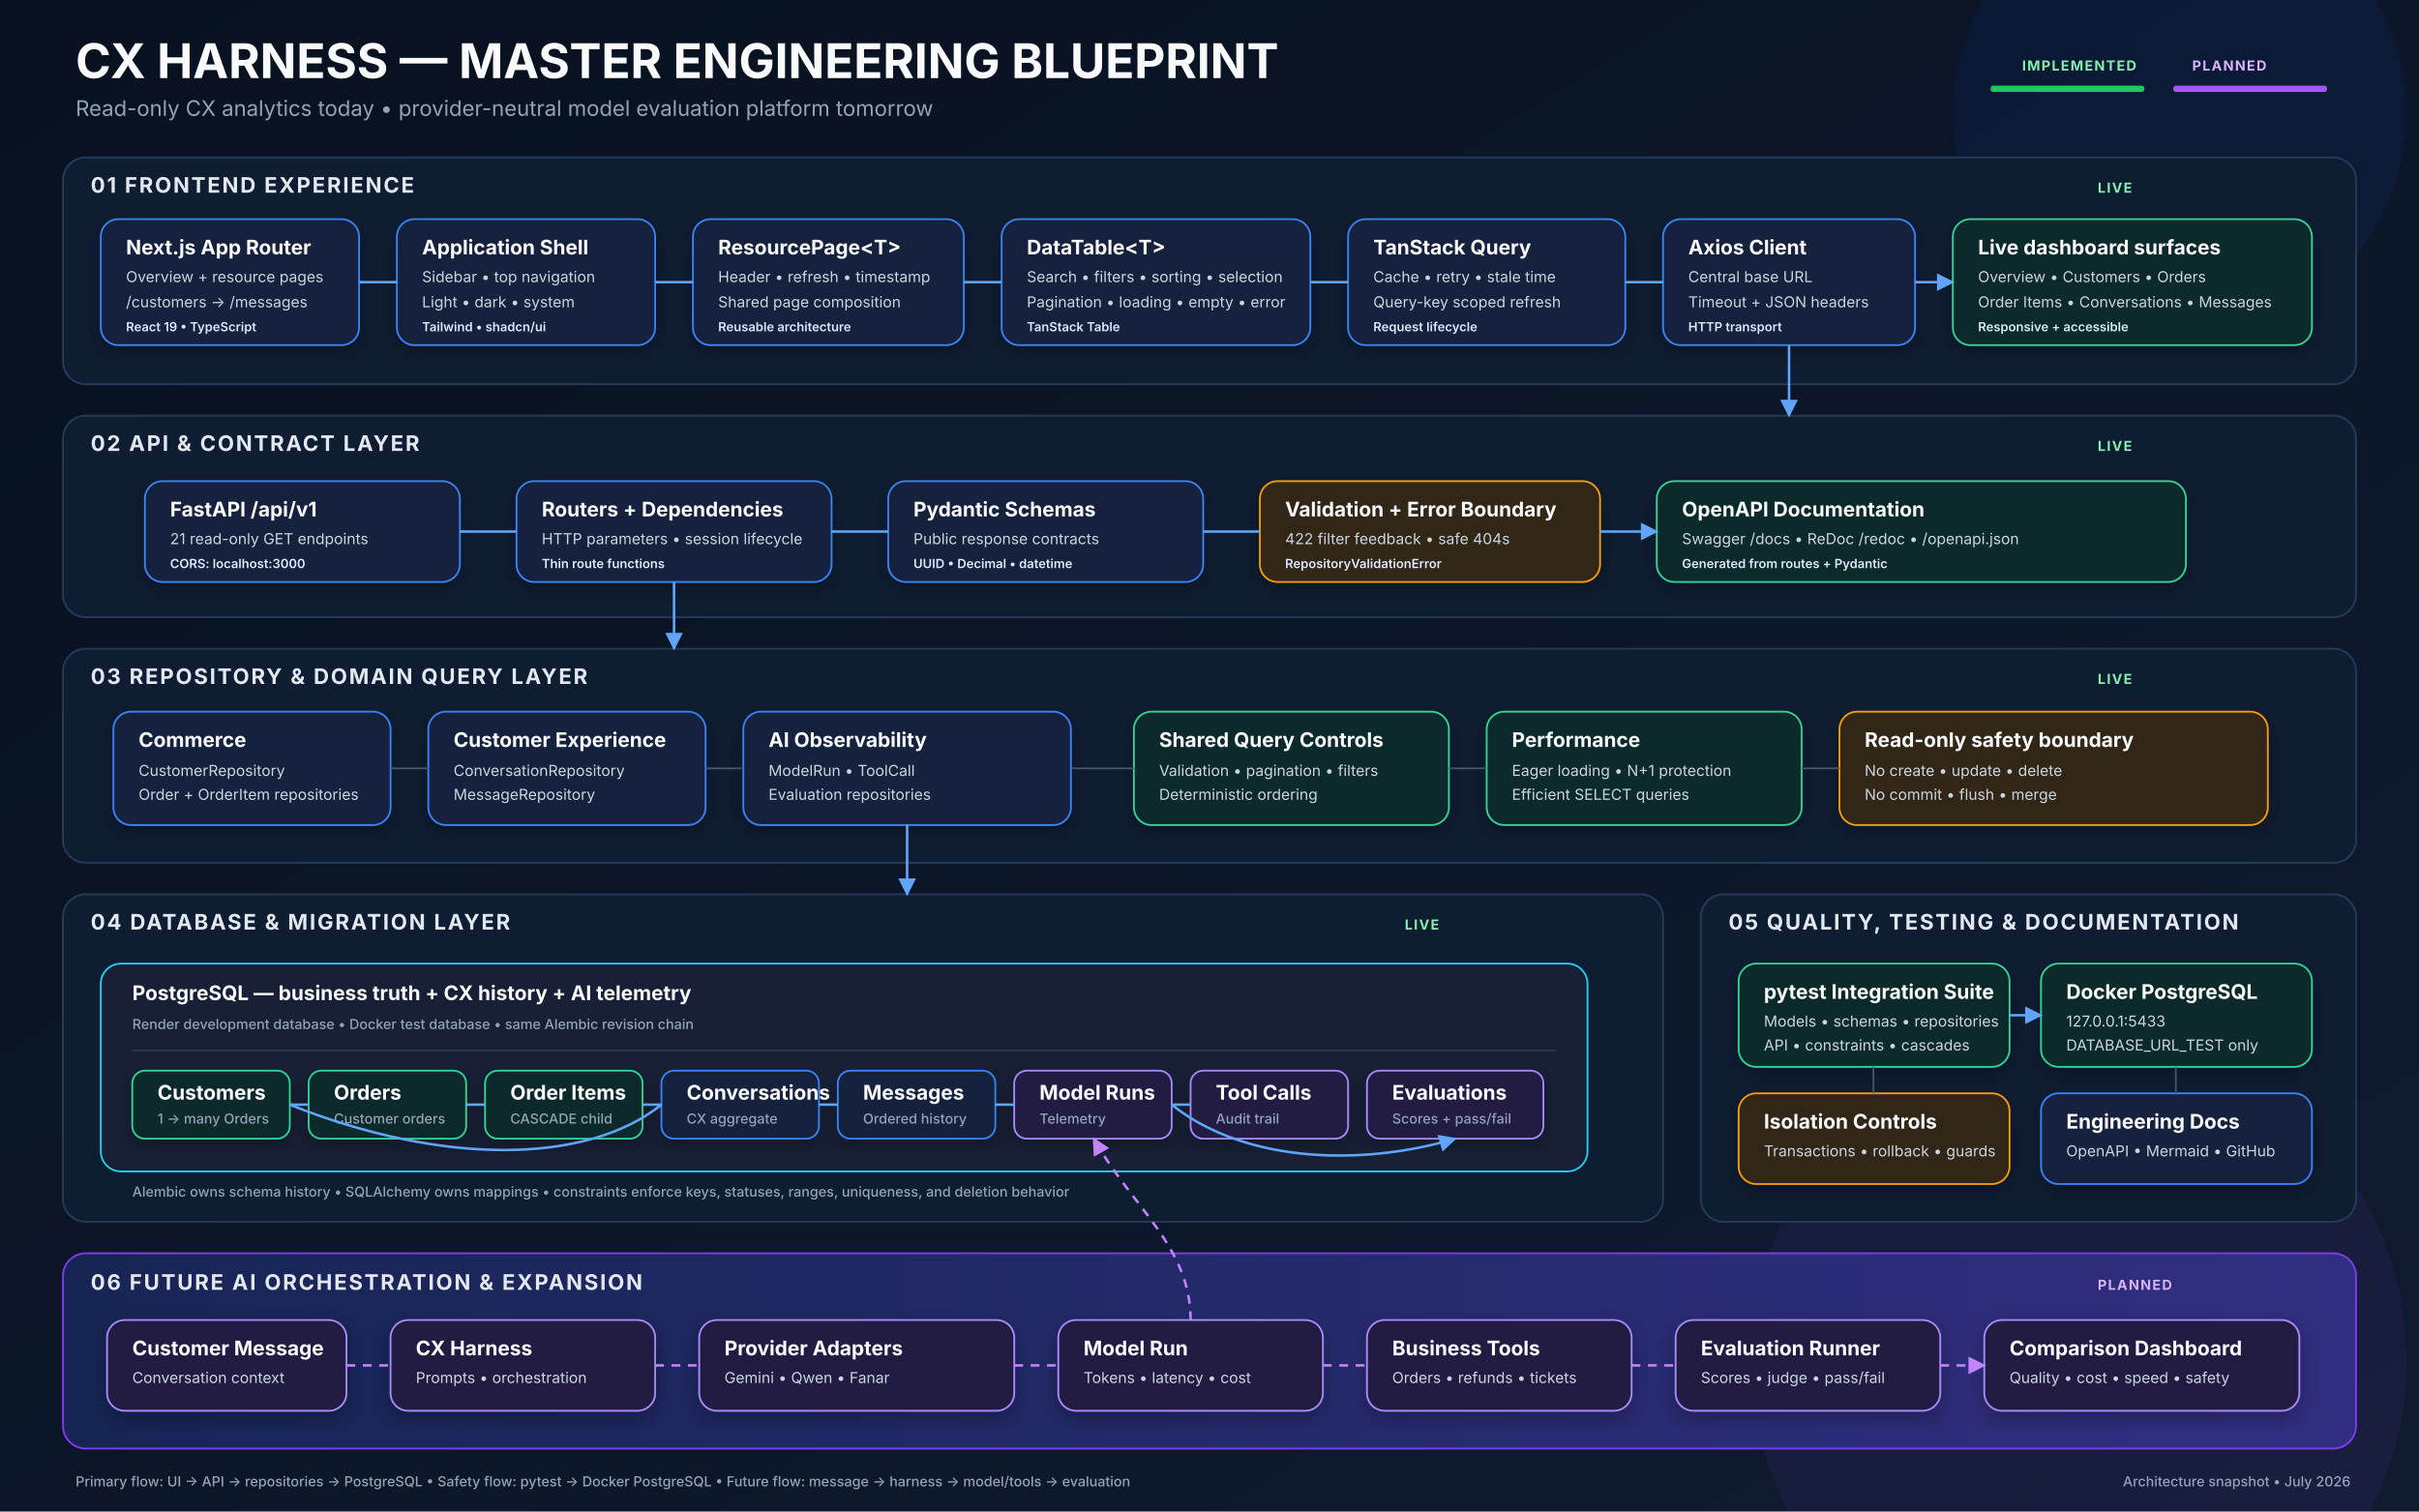
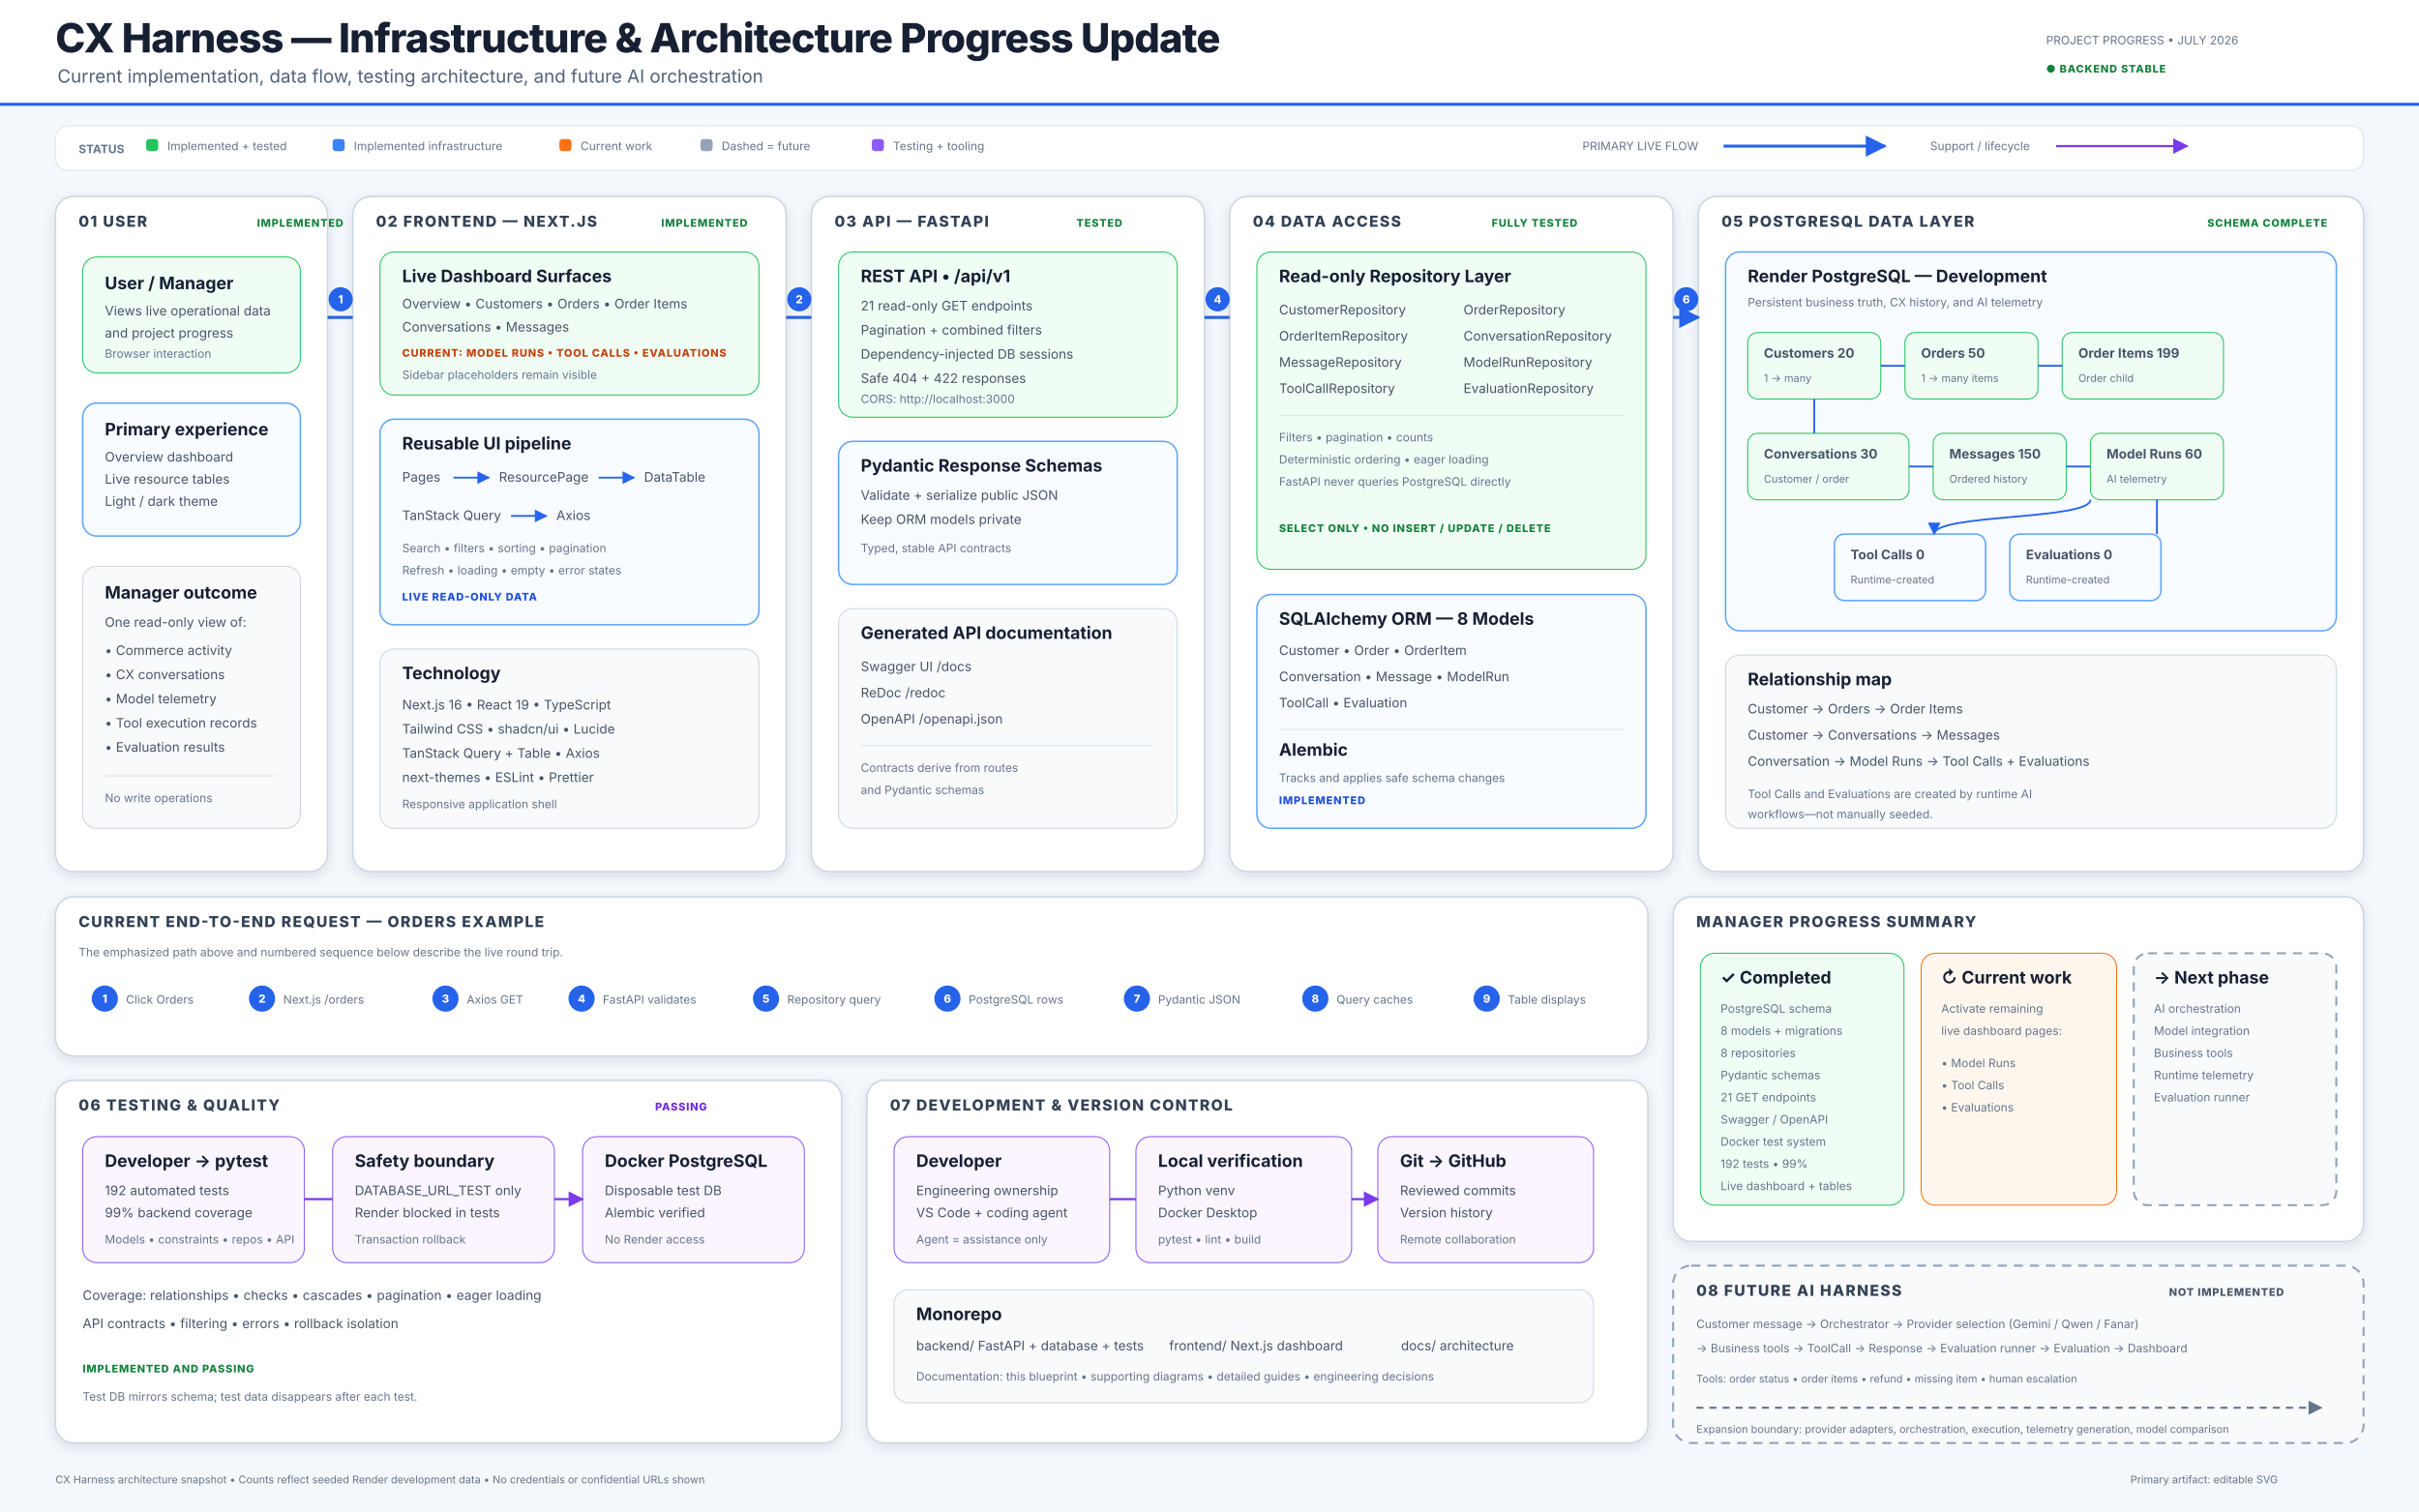
- <svg xmlns="http://www.w3.org/2000/svg" width="1920" height="1200" viewBox="0 0 1920 1200" role="img" aria-labelledby="title desc">
+ <svg xmlns="http://www.w3.org/2000/svg" width="2400" height="1500" viewBox="0 0 2400 1500" role="img" aria-labelledby="title desc">
  <defs>
-     <linearGradient id="background" x1="0" y1="0" x2="1" y2="1">
-       <stop offset="0" stop-color="#07111f" />
-       <stop offset="1" stop-color="#101b31" />
-     </linearGradient>
-     <linearGradient id="future" x1="0" y1="0" x2="1" y2="0">
-       <stop offset="0" stop-color="#172554" />
-       <stop offset="1" stop-color="#312e81" />
-     </linearGradient>
-     <filter id="shadow" x="-20%" y="-20%" width="140%" height="140%">
-       <feDropShadow dx="0" dy="6" stdDeviation="8" flood-color="#000" flood-opacity=".28" />
+     <filter id="shadow" x="-15%" y="-15%" width="130%" height="140%">
+       <feDropShadow dx="0" dy="4" stdDeviation="6" flood-color="#0f172a" flood-opacity=".10" />
    </filter>
-     <marker id="arrow" viewBox="0 0 10 10" refX="9" refY="5" markerWidth="7" markerHeight="7" orient="auto-start-reverse">
-       <path d="M 0 0 L 10 5 L 0 10 z" fill="#60a5fa" />
+     <marker id="arrow" viewBox="0 0 10 10" refX="9" refY="5" markerWidth="7" markerHeight="7" orient="auto">
+       <path d="M0 0 10 5 0 10Z" fill="#2563eb" />
    </marker>
-     <marker id="arrowFuture" viewBox="0 0 10 10" refX="9" refY="5" markerWidth="7" markerHeight="7" orient="auto-start-reverse">
-       <path d="M 0 0 L 10 5 L 0 10 z" fill="#c084fc" />
+     <marker id="purpleArrow" viewBox="0 0 10 10" refX="9" refY="5" markerWidth="7" markerHeight="7" orient="auto">
+       <path d="M0 0 10 5 0 10Z" fill="#7c3aed" />
+     </marker>
+     <marker id="grayArrow" viewBox="0 0 10 10" refX="9" refY="5" markerWidth="7" markerHeight="7" orient="auto">
+       <path d="M0 0 10 5 0 10Z" fill="#64748b" />
    </marker>
    <style>
-       .title{font:700 38px Inter,Arial,sans-serif;fill:#f8fafc}
-       .subtitle{font:400 17px Inter,Arial,sans-serif;fill:#94a3b8}
-       .layerTitle{font:700 17px Inter,Arial,sans-serif;letter-spacing:1.4px;fill:#e2e8f0}
-       .boxTitle{font:700 16px Inter,Arial,sans-serif;fill:#f8fafc}
-       .boxText{font:400 12px Inter,Arial,sans-serif;fill:#cbd5e1}
-       .small{font:500 11px Inter,Arial,sans-serif;fill:#94a3b8}
-       .pill{font:600 10px Inter,Arial,sans-serif;fill:#dbeafe}
-       .current{font:700 11px Inter,Arial,sans-serif;fill:#86efac;letter-spacing:1px}
-       .planned{font:700 11px Inter,Arial,sans-serif;fill:#d8b4fe;letter-spacing:1px}
-       .layer{fill:#0f1d32;stroke:#263a58;stroke-width:1.5}
-       .card{fill:#14243d;stroke:#3b82f6;stroke-width:1.4;filter:url(#shadow)}
-       .cardGreen{fill:#102b2a;stroke:#34d399;stroke-width:1.4;filter:url(#shadow)}
-       .cardAmber{fill:#302515;stroke:#f59e0b;stroke-width:1.4;filter:url(#shadow)}
-       .cardPurple{fill:#241b42;stroke:#a78bfa;stroke-width:1.4;filter:url(#shadow)}
-       .db{fill:#172036;stroke:#22d3ee;stroke-width:1.4}
-       .line{stroke:#60a5fa;stroke-width:2;fill:none;marker-end:url(#arrow)}
-       .lineSoft{stroke:#475569;stroke-width:1.4;fill:none}
-       .futureLine{stroke:#c084fc;stroke-width:2;stroke-dasharray:7 6;fill:none;marker-end:url(#arrowFuture)}
-       .divider{stroke:#334155;stroke-width:1}
+       text{font-family:Inter,Segoe UI,Arial,sans-serif;fill:#172033}
+       .title{font-size:40px;font-weight:800;letter-spacing:-.8px}.subtitle{font-size:18px;fill:#526077}
+       .zone{fill:#fff;stroke:#cbd5e1;stroke-width:1.5;filter:url(#shadow)}.zoneTitle{font-size:15px;font-weight:800;letter-spacing:1.3px;fill:#334155}
+       .card{fill:#f8fbff;stroke:#60a5fa;stroke-width:1.5}.green{fill:#f0fdf4;stroke:#22c55e}.purple{fill:#faf5ff;stroke:#8b5cf6}.orange{fill:#fff7ed;stroke:#f97316}.future{fill:#f8fafc;stroke:#94a3b8;stroke-width:2;stroke-dasharray:9 7}
+       .boxTitle{font-size:17px;font-weight:750}.body{font-size:13px;fill:#475569}.small{font-size:11.5px;fill:#64748b}.micro{font-size:10.5px;fill:#64748b}
+       .status{font-size:10.5px;font-weight:800;letter-spacing:.8px}.greenText{fill:#15803d}.blueText{fill:#1d4ed8}.orangeText{fill:#c2410c}.purpleText{fill:#6d28d9}.grayText{fill:#475569}
+       .flow{fill:none;stroke:#2563eb;stroke-width:3;marker-end:url(#arrow)}.flowThin{fill:none;stroke:#2563eb;stroke-width:1.8;marker-end:url(#arrow)}
+       .support{fill:none;stroke:#7c3aed;stroke-width:2.2;marker-end:url(#purpleArrow)}.futureFlow{fill:none;stroke:#64748b;stroke-width:2;stroke-dasharray:7 6;marker-end:url(#grayArrow)}
+       .divider{stroke:#dbe3ee}.number{fill:#2563eb}.numberText{fill:#fff;font-size:11px;font-weight:800;text-anchor:middle}
    </style>
  </defs>
-   <rect width="1920" height="1200" fill="url(#background)" />
-   <circle cx="1730" cy="90" r="180" fill="#1d4ed8" opacity=".08" />
-   <circle cx="1650" cy="1080" r="260" fill="#7c3aed" opacity=".08" />
-   <text x="60" y="62" class="title">CX HARNESS — MASTER ENGINEERING BLUEPRINT</text>
-   <text x="60" y="92" class="subtitle">Read-only CX analytics today • provider-neutral model evaluation platform tomorrow</text>
-   <text x="1605" y="56" class="current">IMPLEMENTED</text>
-   <rect x="1580" y="68" width="122" height="5" rx="2" fill="#22c55e" />
-   <text x="1740" y="56" class="planned">PLANNED</text>
-   <rect x="1725" y="68" width="122" height="5" rx="2" fill="#a855f7" />
-   <rect x="50" y="125" width="1820" height="180" rx="18" class="layer" />
-   <text x="72" y="153" class="layerTitle">01  FRONTEND EXPERIENCE</text>
-   <text x="1665" y="153" class="current">LIVE</text>
-   <rect x="80" y="174" width="205" height="100" rx="14" class="card" />
-   <text x="100" y="202" class="boxTitle">Next.js App Router</text>
-   <text x="100" y="224" class="boxText">Overview + resource pages</text>
-   <text x="100" y="244" class="boxText">/customers → /messages</text>
-   <text x="100" y="263" class="pill">React 19 • TypeScript</text>
-   <rect x="315" y="174" width="205" height="100" rx="14" class="card" />
-   <text x="335" y="202" class="boxTitle">Application Shell</text>
-   <text x="335" y="224" class="boxText">Sidebar • top navigation</text>
-   <text x="335" y="244" class="boxText">Light • dark • system</text>
-   <text x="335" y="263" class="pill">Tailwind • shadcn/ui</text>
-   <rect x="550" y="174" width="215" height="100" rx="14" class="card" />
-   <text x="570" y="202" class="boxTitle">ResourcePage&lt;T&gt;</text>
-   <text x="570" y="224" class="boxText">Header • refresh • timestamp</text>
-   <text x="570" y="244" class="boxText">Shared page composition</text>
-   <text x="570" y="263" class="pill">Reusable architecture</text>
-   <rect x="795" y="174" width="245" height="100" rx="14" class="card" />
-   <text x="815" y="202" class="boxTitle">DataTable&lt;T&gt;</text>
-   <text x="815" y="224" class="boxText">Search • filters • sorting • selection</text>
-   <text x="815" y="244" class="boxText">Pagination • loading • empty • error</text>
-   <text x="815" y="263" class="pill">TanStack Table</text>
-   <rect x="1070" y="174" width="220" height="100" rx="14" class="card" />
-   <text x="1090" y="202" class="boxTitle">TanStack Query</text>
-   <text x="1090" y="224" class="boxText">Cache • retry • stale time</text>
-   <text x="1090" y="244" class="boxText">Query-key scoped refresh</text>
-   <text x="1090" y="263" class="pill">Request lifecycle</text>
-   <rect x="1320" y="174" width="200" height="100" rx="14" class="card" />
-   <text x="1340" y="202" class="boxTitle">Axios Client</text>
-   <text x="1340" y="224" class="boxText">Central base URL</text>
-   <text x="1340" y="244" class="boxText">Timeout + JSON headers</text>
-   <text x="1340" y="263" class="pill">HTTP transport</text>
-   <rect x="1550" y="174" width="285" height="100" rx="14" class="cardGreen" />
-   <text x="1570" y="202" class="boxTitle">Live dashboard surfaces</text>
-   <text x="1570" y="224" class="boxText">Overview • Customers • Orders</text>
-   <text x="1570" y="244" class="boxText">Order Items • Conversations • Messages</text>
-   <text x="1570" y="263" class="pill">Responsive + accessible</text>
-   <path d="M285 224 H315 M520 224 H550 M765 224 H795 M1040 224 H1070 M1290 224 H1320 M1520 224 H1550" class="line" />
-   <rect x="50" y="330" width="1820" height="160" rx="18" class="layer" />
-   <text x="72" y="358" class="layerTitle">02  API &amp; CONTRACT LAYER</text>
-   <text x="1665" y="358" class="current">LIVE</text>
-   <rect x="115" y="382" width="250" height="80" rx="14" class="card" />
-   <text x="135" y="410" class="boxTitle">FastAPI /api/v1</text>
-   <text x="135" y="432" class="boxText">21 read-only GET endpoints</text>
-   <text x="135" y="451" class="pill">CORS: localhost:3000</text>
-   <rect x="410" y="382" width="250" height="80" rx="14" class="card" />
-   <text x="430" y="410" class="boxTitle">Routers + Dependencies</text>
-   <text x="430" y="432" class="boxText">HTTP parameters • session lifecycle</text>
-   <text x="430" y="451" class="pill">Thin route functions</text>
-   <rect x="705" y="382" width="250" height="80" rx="14" class="card" />
-   <text x="725" y="410" class="boxTitle">Pydantic Schemas</text>
-   <text x="725" y="432" class="boxText">Public response contracts</text>
-   <text x="725" y="451" class="pill">UUID • Decimal • datetime</text>
-   <rect x="1000" y="382" width="270" height="80" rx="14" class="cardAmber" />
-   <text x="1020" y="410" class="boxTitle">Validation + Error Boundary</text>
-   <text x="1020" y="432" class="boxText">422 filter feedback • safe 404s</text>
-   <text x="1020" y="451" class="pill">RepositoryValidationError</text>
-   <rect x="1315" y="382" width="420" height="80" rx="14" class="cardGreen" />
-   <text x="1335" y="410" class="boxTitle">OpenAPI Documentation</text>
-   <text x="1335" y="432" class="boxText">Swagger /docs • ReDoc /redoc • /openapi.json</text>
-   <text x="1335" y="451" class="pill">Generated from routes + Pydantic</text>
-   <path d="M365 422 H410 M660 422 H705 M955 422 H1000 M1270 422 H1315" class="line" />
-   <path d="M1420 274 V330" class="line" />
-   <rect x="50" y="515" width="1820" height="170" rx="18" class="layer" />
-   <text x="72" y="543" class="layerTitle">03  REPOSITORY &amp; DOMAIN QUERY LAYER</text>
-   <text x="1665" y="543" class="current">LIVE</text>
-   <rect x="90" y="565" width="220" height="90" rx="14" class="card" />
-   <text x="110" y="593" class="boxTitle">Commerce</text>
-   <text x="110" y="616" class="boxText">CustomerRepository</text>
-   <text x="110" y="635" class="boxText">Order + OrderItem repositories</text>
-   <rect x="340" y="565" width="220" height="90" rx="14" class="card" />
-   <text x="360" y="593" class="boxTitle">Customer Experience</text>
-   <text x="360" y="616" class="boxText">ConversationRepository</text>
-   <text x="360" y="635" class="boxText">MessageRepository</text>
-   <rect x="590" y="565" width="260" height="90" rx="14" class="card" />
-   <text x="610" y="593" class="boxTitle">AI Observability</text>
-   <text x="610" y="616" class="boxText">ModelRun • ToolCall</text>
-   <text x="610" y="635" class="boxText">Evaluation repositories</text>
-   <rect x="900" y="565" width="250" height="90" rx="14" class="cardGreen" />
-   <text x="920" y="593" class="boxTitle">Shared Query Controls</text>
-   <text x="920" y="616" class="boxText">Validation • pagination • filters</text>
-   <text x="920" y="635" class="boxText">Deterministic ordering</text>
-   <rect x="1180" y="565" width="250" height="90" rx="14" class="cardGreen" />
-   <text x="1200" y="593" class="boxTitle">Performance</text>
-   <text x="1200" y="616" class="boxText">Eager loading • N+1 protection</text>
-   <text x="1200" y="635" class="boxText">Efficient SELECT queries</text>
-   <rect x="1460" y="565" width="340" height="90" rx="14" class="cardAmber" />
-   <text x="1480" y="593" class="boxTitle">Read-only safety boundary</text>
-   <text x="1480" y="616" class="boxText">No create • update • delete</text>
-   <text x="1480" y="635" class="boxText">No commit • flush • merge</text>
-   <path d="M535 462 V515" class="line" />
-   <path d="M310 610 H340 M560 610 H590 M850 610 H900 M1150 610 H1180 M1430 610 H1460" class="lineSoft" />
-   <rect x="50" y="710" width="1270" height="260" rx="18" class="layer" />
-   <text x="72" y="738" class="layerTitle">04  DATABASE &amp; MIGRATION LAYER</text>
-   <text x="1115" y="738" class="current">LIVE</text>
-   <rect x="80" y="765" width="1180" height="165" rx="16" class="db" />
-   <text x="105" y="794" class="boxTitle">PostgreSQL — business truth + CX history + AI telemetry</text>
-   <text x="105" y="817" class="small">Render development database • Docker test database • same Alembic revision chain</text>
-   <line x1="105" y1="834" x2="1235" y2="834" class="divider" />
-   <rect x="105" y="850" width="125" height="54" rx="10" class="cardGreen" />
-   <text x="125" y="873" class="boxTitle">Customers</text>
-   <text x="125" y="892" class="small">1 → many Orders</text>
-   <rect x="245" y="850" width="125" height="54" rx="10" class="cardGreen" />
-   <text x="265" y="873" class="boxTitle">Orders</text>
-   <text x="265" y="892" class="small">Customer orders</text>
-   <rect x="385" y="850" width="125" height="54" rx="10" class="cardGreen" />
-   <text x="405" y="873" class="boxTitle">Order Items</text>
-   <text x="405" y="892" class="small">CASCADE child</text>
-   <rect x="525" y="850" width="125" height="54" rx="10" class="card" />
-   <text x="545" y="873" class="boxTitle">Conversations</text>
-   <text x="545" y="892" class="small">CX aggregate</text>
-   <rect x="665" y="850" width="125" height="54" rx="10" class="card" />
-   <text x="685" y="873" class="boxTitle">Messages</text>
-   <text x="685" y="892" class="small">Ordered history</text>
-   <rect x="805" y="850" width="125" height="54" rx="10" class="cardPurple" />
-   <text x="825" y="873" class="boxTitle">Model Runs</text>
-   <text x="825" y="892" class="small">Telemetry</text>
-   <rect x="945" y="850" width="125" height="54" rx="10" class="cardPurple" />
-   <text x="965" y="873" class="boxTitle">Tool Calls</text>
-   <text x="965" y="892" class="small">Audit trail</text>
-   <rect x="1085" y="850" width="140" height="54" rx="10" class="cardPurple" />
-   <text x="1105" y="873" class="boxTitle">Evaluations</text>
-   <text x="1105" y="892" class="small">Scores + pass/fail</text>
-   <path d="M230 877 H245 M370 877 H385 M230 877 C350 925 465 925 525 877 M510 877 H525 M650 877 H665 M790 877 H805 M930 877 H945 M930 877 C990 925 1085 925 1155 904" class="line" />
-   <rect x="80" y="938" width="1180" height="0" fill="none" />
-   <text x="105" y="950" class="small">Alembic owns schema history • SQLAlchemy owns mappings • constraints enforce keys, statuses, ranges, uniqueness, and deletion behavior</text>
-   <path d="M720 655 V710" class="line" />
-   <rect x="1350" y="710" width="520" height="260" rx="18" class="layer" />
-   <text x="1372" y="738" class="layerTitle">05  QUALITY, TESTING &amp; DOCUMENTATION</text>
-   <rect x="1380" y="765" width="215" height="82" rx="14" class="cardGreen" />
-   <text x="1400" y="793" class="boxTitle">pytest Integration Suite</text>
-   <text x="1400" y="815" class="boxText">Models • schemas • repositories</text>
-   <text x="1400" y="834" class="boxText">API • constraints • cascades</text>
-   <rect x="1620" y="765" width="215" height="82" rx="14" class="cardGreen" />
-   <text x="1640" y="793" class="boxTitle">Docker PostgreSQL</text>
-   <text x="1640" y="815" class="boxText">127.0.0.1:5433</text>
-   <text x="1640" y="834" class="boxText">DATABASE_URL_TEST only</text>
-   <rect x="1380" y="868" width="215" height="72" rx="14" class="cardAmber" />
-   <text x="1400" y="896" class="boxTitle">Isolation Controls</text>
-   <text x="1400" y="918" class="boxText">Transactions • rollback • guards</text>
-   <rect x="1620" y="868" width="215" height="72" rx="14" class="card" />
-   <text x="1640" y="896" class="boxTitle">Engineering Docs</text>
-   <text x="1640" y="918" class="boxText">OpenAPI • Mermaid • GitHub</text>
-   <path d="M1595 806 H1620" class="line" />
-   <path d="M1487 847 V868 M1727 847 V868" class="lineSoft" />
-   <rect x="50" y="995" width="1820" height="155" rx="18" fill="url(#future)" stroke="#7c3aed" stroke-width="1.5" />
-   <text x="72" y="1024" class="layerTitle">06  FUTURE AI ORCHESTRATION &amp; EXPANSION</text>
-   <text x="1665" y="1024" class="planned">PLANNED</text>
-   <rect x="85" y="1048" width="190" height="72" rx="14" class="cardPurple" />
-   <text x="105" y="1076" class="boxTitle">Customer Message</text>
-   <text x="105" y="1098" class="boxText">Conversation context</text>
-   <rect x="310" y="1048" width="210" height="72" rx="14" class="cardPurple" />
-   <text x="330" y="1076" class="boxTitle">CX Harness</text>
-   <text x="330" y="1098" class="boxText">Prompts • orchestration</text>
-   <rect x="555" y="1048" width="250" height="72" rx="14" class="cardPurple" />
-   <text x="575" y="1076" class="boxTitle">Provider Adapters</text>
-   <text x="575" y="1098" class="boxText">Gemini • Qwen • Fanar</text>
-   <rect x="840" y="1048" width="210" height="72" rx="14" class="cardPurple" />
-   <text x="860" y="1076" class="boxTitle">Model Run</text>
-   <text x="860" y="1098" class="boxText">Tokens • latency • cost</text>
-   <rect x="1085" y="1048" width="210" height="72" rx="14" class="cardPurple" />
-   <text x="1105" y="1076" class="boxTitle">Business Tools</text>
-   <text x="1105" y="1098" class="boxText">Orders • refunds • tickets</text>
-   <rect x="1330" y="1048" width="210" height="72" rx="14" class="cardPurple" />
-   <text x="1350" y="1076" class="boxTitle">Evaluation Runner</text>
-   <text x="1350" y="1098" class="boxText">Scores • judge • pass/fail</text>
-   <rect x="1575" y="1048" width="250" height="72" rx="14" class="cardPurple" />
-   <text x="1595" y="1076" class="boxTitle">Comparison Dashboard</text>
-   <text x="1595" y="1098" class="boxText">Quality • cost • speed • safety</text>
-   <path d="M275 1084 H310 M520 1084 H555 M805 1084 H840 M1050 1084 H1085 M1295 1084 H1330 M1540 1084 H1575" class="futureLine" />
-   <path d="M945 1048 C945 990 900 960 868 904" class="futureLine" />
-   <text x="60" y="1180" class="small">Primary flow: UI → API → repositories → PostgreSQL • Safety flow: pytest → Docker PostgreSQL • Future flow: message → harness → model/tools → evaluation</text>
-   <text x="1685" y="1180" class="small">Architecture snapshot • July 2026</text>
+   <rect width="2400" height="1500" fill="#f4f7fb" />
+   <rect x="0" y="0" width="2400" height="105" fill="#fff" />
+   <rect x="0" y="102" width="2400" height="3" fill="#2563eb" />
+   <text x="55" y="52" class="title">CX Harness — Infrastructure &amp; Architecture Progress Update</text>
+   <text x="57" y="82" class="subtitle">Current implementation, data flow, testing architecture, and future AI orchestration</text>
+   <text x="2030" y="44" class="small">PROJECT PROGRESS • JULY 2026</text>
+   <text x="2030" y="72" class="status greenText">● BACKEND STABLE</text>
+   <rect x="55" y="125" width="2290" height="44" rx="12" fill="#fff" stroke="#dbe3ee" />
+   <text x="78" y="152" class="small" font-weight="700">STATUS</text>
+   <rect x="145" y="138" width="12" height="12" rx="3" fill="#22c55e" />
+   <text x="166" y="149" class="small">Implemented + tested</text>
+   <rect x="330" y="138" width="12" height="12" rx="3" fill="#3b82f6" />
+   <text x="351" y="149" class="small">Implemented infrastructure</text>
+   <rect x="555" y="138" width="12" height="12" rx="3" fill="#f97316" />
+   <text x="576" y="149" class="small">Current work</text>
+   <rect x="695" y="138" width="12" height="12" rx="3" fill="#94a3b8" />
+   <text x="716" y="149" class="small">Dashed = future</text>
+   <rect x="865" y="138" width="12" height="12" rx="3" fill="#8b5cf6" />
+   <text x="886" y="149" class="small">Testing + tooling</text>
+   <text x="1570" y="149" class="small">PRIMARY LIVE FLOW</text>
+   <path d="M1710 145h160" class="flow" />
+   <text x="1915" y="149" class="small">Support / lifecycle</text>
+   <path d="M2040 145h130" class="support" />
+   <rect x="55" y="195" width="270" height="670" rx="18" class="zone" />
+   <text x="78" y="225" class="zoneTitle">01  USER</text>
+   <text x="255" y="225" class="status greenText">IMPLEMENTED</text>
+   <rect x="82" y="255" width="216" height="115" rx="14" class="green" />
+   <text x="104" y="287" class="boxTitle">User / Manager</text>
+   <text x="104" y="313" class="body">Views live operational data</text>
+   <text x="104" y="335" class="body">and project progress</text>
+   <text x="104" y="355" class="small">Browser interaction</text>
+   <rect x="82" y="400" width="216" height="132" rx="14" class="card" />
+   <text x="104" y="432" class="boxTitle">Primary experience</text>
+   <text x="104" y="458" class="body">Overview dashboard</text>
+   <text x="104" y="480" class="body">Live resource tables</text>
+   <text x="104" y="502" class="body">Light / dark theme</text>
+   <rect x="82" y="562" width="216" height="260" rx="14" fill="#f8fafc" stroke="#cbd5e1" />
+   <text x="104" y="594" class="boxTitle">Manager outcome</text>
+   <text x="104" y="622" class="body">One read-only view of:</text>
+   <text x="104" y="650" class="body">• Commerce activity</text>
+   <text x="104" y="674" class="body">• CX conversations</text>
+   <text x="104" y="698" class="body">• Model telemetry</text>
+   <text x="104" y="722" class="body">• Tool execution records</text>
+   <text x="104" y="746" class="body">• Evaluation results</text>
+   <line x1="104" y1="770" x2="274" y2="770" class="divider" />
+   <text x="104" y="796" class="small">No write operations</text>
+   <rect x="350" y="195" width="430" height="670" rx="18" class="zone" />
+   <text x="373" y="225" class="zoneTitle">02  FRONTEND — NEXT.JS</text>
+   <text x="656" y="225" class="status greenText">IMPLEMENTED</text>
+   <rect x="377" y="250" width="376" height="142" rx="14" class="green" />
+   <text x="399" y="280" class="boxTitle">Live Dashboard Surfaces</text>
+   <text x="399" y="306" class="body">Overview • Customers • Orders • Order Items</text>
+   <text x="399" y="329" class="body">Conversations • Messages</text>
+   <text x="399" y="354" class="status orangeText">CURRENT: MODEL RUNS • TOOL CALLS • EVALUATIONS</text>
+   <text x="399" y="376" class="small">Sidebar placeholders remain visible</text>
+   <rect x="377" y="416" width="376" height="204" rx="14" class="card" />
+   <text x="399" y="446" class="boxTitle">Reusable UI pipeline</text>
+   <text x="399" y="478" class="body">Pages</text>
+   <path d="M450 474h35" class="flowThin" />
+   <text x="495" y="478" class="body">ResourcePage</text>
+   <path d="M594 474h35" class="flowThin" />
+   <text x="639" y="478" class="body">DataTable</text>
+   <text x="399" y="516" class="body">TanStack Query</text>
+   <path d="M507 512h35" class="flowThin" />
+   <text x="552" y="516" class="body">Axios</text>
+   <text x="399" y="548" class="small">Search • filters • sorting • pagination</text>
+   <text x="399" y="570" class="small">Refresh • loading • empty • error states</text>
+   <text x="399" y="596" class="status blueText">LIVE READ-ONLY DATA</text>
+   <rect x="377" y="644" width="376" height="178" rx="14" fill="#f8fafc" stroke="#cbd5e1" />
+   <text x="399" y="674" class="boxTitle">Technology</text>
+   <text x="399" y="704" class="body">Next.js 16 • React 19 • TypeScript</text>
+   <text x="399" y="728" class="body">Tailwind CSS • shadcn/ui • Lucide</text>
+   <text x="399" y="752" class="body">TanStack Query + Table • Axios</text>
+   <text x="399" y="776" class="body">next-themes • ESLint • Prettier</text>
+   <text x="399" y="802" class="small">Responsive application shell</text>
+   <rect x="805" y="195" width="390" height="670" rx="18" class="zone" />
+   <text x="828" y="225" class="zoneTitle">03  API — FASTAPI</text>
+   <text x="1068" y="225" class="status greenText">TESTED</text>
+   <rect x="832" y="250" width="336" height="164" rx="14" class="green" />
+   <text x="854" y="280" class="boxTitle">REST API • /api/v1</text>
+   <text x="854" y="308" class="body">21 read-only GET endpoints</text>
+   <text x="854" y="332" class="body">Pagination + combined filters</text>
+   <text x="854" y="356" class="body">Dependency-injected DB sessions</text>
+   <text x="854" y="380" class="body">Safe 404 + 422 responses</text>
+   <text x="854" y="400" class="small">CORS: http://localhost:3000</text>
+   <rect x="832" y="438" width="336" height="142" rx="14" class="card" />
+   <text x="854" y="468" class="boxTitle">Pydantic Response Schemas</text>
+   <text x="854" y="496" class="body">Validate + serialize public JSON</text>
+   <text x="854" y="520" class="body">Keep ORM models private</text>
+   <text x="854" y="548" class="small">Typed, stable API contracts</text>
+   <rect x="832" y="604" width="336" height="218" rx="14" fill="#f8fafc" stroke="#cbd5e1" />
+   <text x="854" y="634" class="boxTitle">Generated API documentation</text>
+   <text x="854" y="666" class="body">Swagger UI  /docs</text>
+   <text x="854" y="692" class="body">ReDoc  /redoc</text>
+   <text x="854" y="718" class="body">OpenAPI  /openapi.json</text>
+   <line x1="854" y1="740" x2="1144" y2="740" class="divider" />
+   <text x="854" y="766" class="small">Contracts derive from routes</text>
+   <text x="854" y="788" class="small">and Pydantic schemas</text>
+   <rect x="1220" y="195" width="440" height="670" rx="18" class="zone" />
+   <text x="1243" y="225" class="zoneTitle">04  DATA ACCESS</text>
+   <text x="1480" y="225" class="status greenText">FULLY TESTED</text>
+   <rect x="1247" y="250" width="386" height="315" rx="14" class="green" />
+   <text x="1269" y="280" class="boxTitle">Read-only Repository Layer</text>
+   <text x="1269" y="312" class="body">CustomerRepository</text>
+   <text x="1452" y="312" class="body">OrderRepository</text>
+   <text x="1269" y="338" class="body">OrderItemRepository</text>
+   <text x="1452" y="338" class="body">ConversationRepository</text>
+   <text x="1269" y="364" class="body">MessageRepository</text>
+   <text x="1452" y="364" class="body">ModelRunRepository</text>
+   <text x="1269" y="390" class="body">ToolCallRepository</text>
+   <text x="1452" y="390" class="body">EvaluationRepository</text>
+   <line x1="1269" y1="412" x2="1611" y2="412" class="divider" />
+   <text x="1269" y="438" class="small">Filters • pagination • counts</text>
+   <text x="1269" y="460" class="small">Deterministic ordering • eager loading</text>
+   <text x="1269" y="482" class="small">FastAPI never queries PostgreSQL directly</text>
+   <text x="1269" y="528" class="status greenText">SELECT ONLY • NO INSERT / UPDATE / DELETE</text>
+   <rect x="1247" y="590" width="386" height="232" rx="14" class="card" />
+   <text x="1269" y="620" class="boxTitle">SQLAlchemy ORM — 8 Models</text>
+   <text x="1269" y="650" class="body">Customer • Order • OrderItem</text>
+   <text x="1269" y="676" class="body">Conversation • Message • ModelRun</text>
+   <text x="1269" y="702" class="body">ToolCall • Evaluation</text>
+   <line x1="1269" y1="724" x2="1611" y2="724" class="divider" />
+   <text x="1269" y="750" class="boxTitle">Alembic</text>
+   <text x="1269" y="776" class="small">Tracks and applies safe schema changes</text>
+   <text x="1269" y="798" class="status blueText">IMPLEMENTED</text>
+   <rect x="1685" y="195" width="660" height="670" rx="18" class="zone" />
+   <text x="1708" y="225" class="zoneTitle">05  POSTGRESQL DATA LAYER</text>
+   <text x="2190" y="225" class="status greenText">SCHEMA COMPLETE</text>
+   <rect x="1712" y="250" width="606" height="376" rx="14" class="card" />
+   <text x="1734" y="280" class="boxTitle">Render PostgreSQL — Development</text>
+   <text x="1734" y="304" class="small">Persistent business truth, CX history, and AI telemetry</text>
+   <rect x="1734" y="330" width="132" height="66" rx="10" class="green" />
+   <text x="1750" y="355" class="body" font-weight="700">Customers  20</text>
+   <text x="1750" y="379" class="micro">1 → many</text>
+   <rect x="1890" y="330" width="132" height="66" rx="10" class="green" />
+   <text x="1906" y="355" class="body" font-weight="700">Orders  50</text>
+   <text x="1906" y="379" class="micro">1 → many items</text>
+   <rect x="2046" y="330" width="160" height="66" rx="10" class="green" />
+   <text x="2062" y="355" class="body" font-weight="700">Order Items  199</text>
+   <text x="2062" y="379" class="micro">Order child</text>
+   <rect x="1734" y="430" width="160" height="66" rx="10" class="green" />
+   <text x="1750" y="455" class="body" font-weight="700">Conversations  30</text>
+   <text x="1750" y="479" class="micro">Customer / order</text>
+   <rect x="1918" y="430" width="132" height="66" rx="10" class="green" />
+   <text x="1934" y="455" class="body" font-weight="700">Messages  150</text>
+   <text x="1934" y="479" class="micro">Ordered history</text>
+   <rect x="2074" y="430" width="132" height="66" rx="10" class="green" />
+   <text x="2090" y="455" class="body" font-weight="700">Model Runs  60</text>
+   <text x="2090" y="479" class="micro">AI telemetry</text>
+   <rect x="1820" y="530" width="150" height="66" rx="10" class="card" />
+   <text x="1836" y="555" class="body" font-weight="700">Tool Calls  0</text>
+   <text x="1836" y="579" class="micro">Runtime-created</text>
+   <rect x="1994" y="530" width="150" height="66" rx="10" class="card" />
+   <text x="2010" y="555" class="body" font-weight="700">Evaluations  0</text>
+   <text x="2010" y="579" class="micro">Runtime-created</text>
+   <path d="M1866 363h24M2022 363h24M1800 396v34M1894 463h24M2050 463h24M2140 496v34M2074 496c0 20-155 14-155 34" class="flowThin" />
+   <rect x="1712" y="650" width="606" height="172" rx="14" fill="#f8fafc" stroke="#cbd5e1" />
+   <text x="1734" y="680" class="boxTitle">Relationship map</text>
+   <text x="1734" y="708" class="body">Customer → Orders → Order Items</text>
+   <text x="1734" y="734" class="body">Customer → Conversations → Messages</text>
+   <text x="1734" y="760" class="body">Conversation → Model Runs → Tool Calls + Evaluations</text>
+   <text x="1734" y="792" class="small">Tool Calls and Evaluations are created by runtime AI</text>
+   <text x="1734" y="812" class="small">workflows—not manually seeded.</text>
+   <path d="M325 315h25M780 315h25M1195 315h25M1660 315h25" class="flow" />
+   <circle cx="338" cy="297" r="12" class="number" />
+   <text x="338" y="301" class="numberText">1</text>
+   <circle cx="793" cy="297" r="12" class="number" />
+   <text x="793" y="301" class="numberText">2</text>
+   <circle cx="1208" cy="297" r="12" class="number" />
+   <text x="1208" y="301" class="numberText">4</text>
+   <circle cx="1673" cy="297" r="12" class="number" />
+   <text x="1673" y="301" class="numberText">6</text>
+   <rect x="55" y="890" width="1580" height="158" rx="18" class="zone" />
+   <text x="78" y="920" class="zoneTitle">CURRENT END-TO-END REQUEST — ORDERS EXAMPLE</text>
+   <text x="78" y="949" class="small">The emphasized path above and numbered sequence below describe the live round trip.</text>
+   <g>
+     <circle cx="104" cy="991" r="13" class="number" />
+     <text x="104" y="995" class="numberText">1</text>
+     <text x="125" y="996" class="small">Click Orders</text>
+     <circle cx="260" cy="991" r="13" class="number" />
+     <text x="260" y="995" class="numberText">2</text>
+     <text x="281" y="996" class="small">Next.js /orders</text>
+     <circle cx="442" cy="991" r="13" class="number" />
+     <text x="442" y="995" class="numberText">3</text>
+     <text x="463" y="996" class="small">Axios GET</text>
+     <circle cx="577" cy="991" r="13" class="number" />
+     <text x="577" y="995" class="numberText">4</text>
+     <text x="598" y="996" class="small">FastAPI validates</text>
+     <circle cx="760" cy="991" r="13" class="number" />
+     <text x="760" y="995" class="numberText">5</text>
+     <text x="781" y="996" class="small">Repository query</text>
+     <circle cx="940" cy="991" r="13" class="number" />
+     <text x="940" y="995" class="numberText">6</text>
+     <text x="961" y="996" class="small">PostgreSQL rows</text>
+     <circle cx="1128" cy="991" r="13" class="number" />
+     <text x="1128" y="995" class="numberText">7</text>
+     <text x="1149" y="996" class="small">Pydantic JSON</text>
+     <circle cx="1305" cy="991" r="13" class="number" />
+     <text x="1305" y="995" class="numberText">8</text>
+     <text x="1326" y="996" class="small">Query caches</text>
+     <circle cx="1475" cy="991" r="13" class="number" />
+     <text x="1475" y="995" class="numberText">9</text>
+     <text x="1496" y="996" class="small">Table displays</text>
+   </g>
+   <rect x="1660" y="890" width="685" height="342" rx="18" class="zone" />
+   <text x="1683" y="920" class="zoneTitle">MANAGER PROGRESS SUMMARY</text>
+   <rect x="1687" y="946" width="202" height="250" rx="14" class="green" />
+   <text x="1707" y="976" class="boxTitle">✓ Completed</text>
+   <text x="1707" y="1005" class="small">PostgreSQL schema</text>
+   <text x="1707" y="1027" class="small">8 models + migrations</text>
+   <text x="1707" y="1049" class="small">8 repositories</text>
+   <text x="1707" y="1071" class="small">Pydantic schemas</text>
+   <text x="1707" y="1093" class="small">21 GET endpoints</text>
+   <text x="1707" y="1115" class="small">Swagger / OpenAPI</text>
+   <text x="1707" y="1137" class="small">Docker test system</text>
+   <text x="1707" y="1159" class="small">192 tests • 99%</text>
+   <text x="1707" y="1181" class="small">Live dashboard + tables</text>
+   <rect x="1906" y="946" width="194" height="250" rx="14" class="orange" />
+   <text x="1926" y="976" class="boxTitle">↻ Current work</text>
+   <text x="1926" y="1005" class="small">Activate remaining</text>
+   <text x="1926" y="1027" class="small">live dashboard pages:</text>
+   <text x="1926" y="1059" class="small">• Model Runs</text>
+   <text x="1926" y="1081" class="small">• Tool Calls</text>
+   <text x="1926" y="1103" class="small">• Evaluations</text>
+   <rect x="2117" y="946" width="201" height="250" rx="14" class="future" />
+   <text x="2137" y="976" class="boxTitle">→ Next phase</text>
+   <text x="2137" y="1005" class="small">AI orchestration</text>
+   <text x="2137" y="1027" class="small">Model integration</text>
+   <text x="2137" y="1049" class="small">Business tools</text>
+   <text x="2137" y="1071" class="small">Runtime telemetry</text>
+   <text x="2137" y="1093" class="small">Evaluation runner</text>
+   <rect x="55" y="1072" width="780" height="360" rx="18" class="zone" />
+   <text x="78" y="1102" class="zoneTitle">06  TESTING &amp; QUALITY</text>
+   <text x="650" y="1102" class="status purpleText">PASSING</text>
+   <rect x="82" y="1128" width="220" height="125" rx="14" class="purple" />
+   <text x="104" y="1158" class="boxTitle">Developer → pytest</text>
+   <text x="104" y="1186" class="body">192 automated tests</text>
+   <text x="104" y="1208" class="body">99% backend coverage</text>
+   <text x="104" y="1234" class="small">Models • constraints • repos • API</text>
+   <rect x="330" y="1128" width="220" height="125" rx="14" class="purple" />
+   <text x="352" y="1158" class="boxTitle">Safety boundary</text>
+   <text x="352" y="1186" class="body">DATABASE_URL_TEST only</text>
+   <text x="352" y="1208" class="body">Render blocked in tests</text>
+   <text x="352" y="1234" class="small">Transaction rollback</text>
+   <rect x="578" y="1128" width="220" height="125" rx="14" class="purple" />
+   <text x="600" y="1158" class="boxTitle">Docker PostgreSQL</text>
+   <text x="600" y="1186" class="body">Disposable test DB</text>
+   <text x="600" y="1208" class="body">Alembic verified</text>
+   <text x="600" y="1234" class="small">No Render access</text>
+   <path d="M302 1190h28M550 1190h28" class="support" />
+   <text x="82" y="1290" class="body">Coverage: relationships • checks • cascades • pagination • eager loading</text>
+   <text x="82" y="1318" class="body">API contracts • filtering • errors • rollback isolation</text>
+   <text x="82" y="1362" class="status greenText">IMPLEMENTED AND PASSING</text>
+   <text x="82" y="1390" class="small">Test DB mirrors schema; test data disappears after each test.</text>
+   <rect x="860" y="1072" width="775" height="360" rx="18" class="zone" />
+   <text x="883" y="1102" class="zoneTitle">07  DEVELOPMENT &amp; VERSION CONTROL</text>
+   <rect x="887" y="1128" width="214" height="125" rx="14" class="purple" />
+   <text x="909" y="1158" class="boxTitle">Developer</text>
+   <text x="909" y="1186" class="body">Engineering ownership</text>
+   <text x="909" y="1208" class="body">VS Code + coding agent</text>
+   <text x="909" y="1234" class="small">Agent = assistance only</text>
+   <rect x="1127" y="1128" width="214" height="125" rx="14" class="purple" />
+   <text x="1149" y="1158" class="boxTitle">Local verification</text>
+   <text x="1149" y="1186" class="body">Python venv</text>
+   <text x="1149" y="1208" class="body">Docker Desktop</text>
+   <text x="1149" y="1234" class="small">pytest • lint • build</text>
+   <rect x="1367" y="1128" width="214" height="125" rx="14" class="purple" />
+   <text x="1389" y="1158" class="boxTitle">Git → GitHub</text>
+   <text x="1389" y="1186" class="body">Reviewed commits</text>
+   <text x="1389" y="1208" class="body">Version history</text>
+   <text x="1389" y="1234" class="small">Remote collaboration</text>
+   <path d="M1101 1190h26M1341 1190h26" class="support" />
+   <rect x="887" y="1280" width="694" height="112" rx="14" fill="#f8fafc" stroke="#cbd5e1" />
+   <text x="909" y="1310" class="boxTitle">Monorepo</text>
+   <text x="909" y="1340" class="body">backend/  FastAPI + database + tests</text>
+   <text x="1160" y="1340" class="body">frontend/  Next.js dashboard</text>
+   <text x="1390" y="1340" class="body">docs/  architecture</text>
+   <text x="909" y="1370" class="small">Documentation: this blueprint • supporting diagrams • detailed guides • engineering decisions</text>
+   <rect x="1660" y="1256" width="685" height="176" rx="18" class="future" />
+   <text x="1683" y="1286" class="zoneTitle">08  FUTURE AI HARNESS</text>
+   <text x="2152" y="1286" class="status grayText">NOT IMPLEMENTED</text>
+   <text x="1683" y="1318" class="small">Customer message → Orchestrator → Provider selection (Gemini / Qwen / Fanar)</text>
+   <text x="1683" y="1342" class="small">→ Business tools → ToolCall → Response → Evaluation runner → Evaluation → Dashboard</text>
+   <text x="1683" y="1372" class="micro">Tools: order status • order items • refund • missing item • human escalation</text>
+   <path d="M1683 1397h620" class="futureFlow" />
+   <text x="1683" y="1422" class="micro">Expansion boundary: provider adapters, orchestration, execution, telemetry generation, model comparison</text>
+   <text x="55" y="1472" class="micro">CX Harness architecture snapshot • Counts reflect seeded Render development data • No credentials or confidential URLs shown</text>
+   <text x="2260" y="1472" class="micro" text-anchor="end">Primary artifact: editable SVG</text>
</svg>
